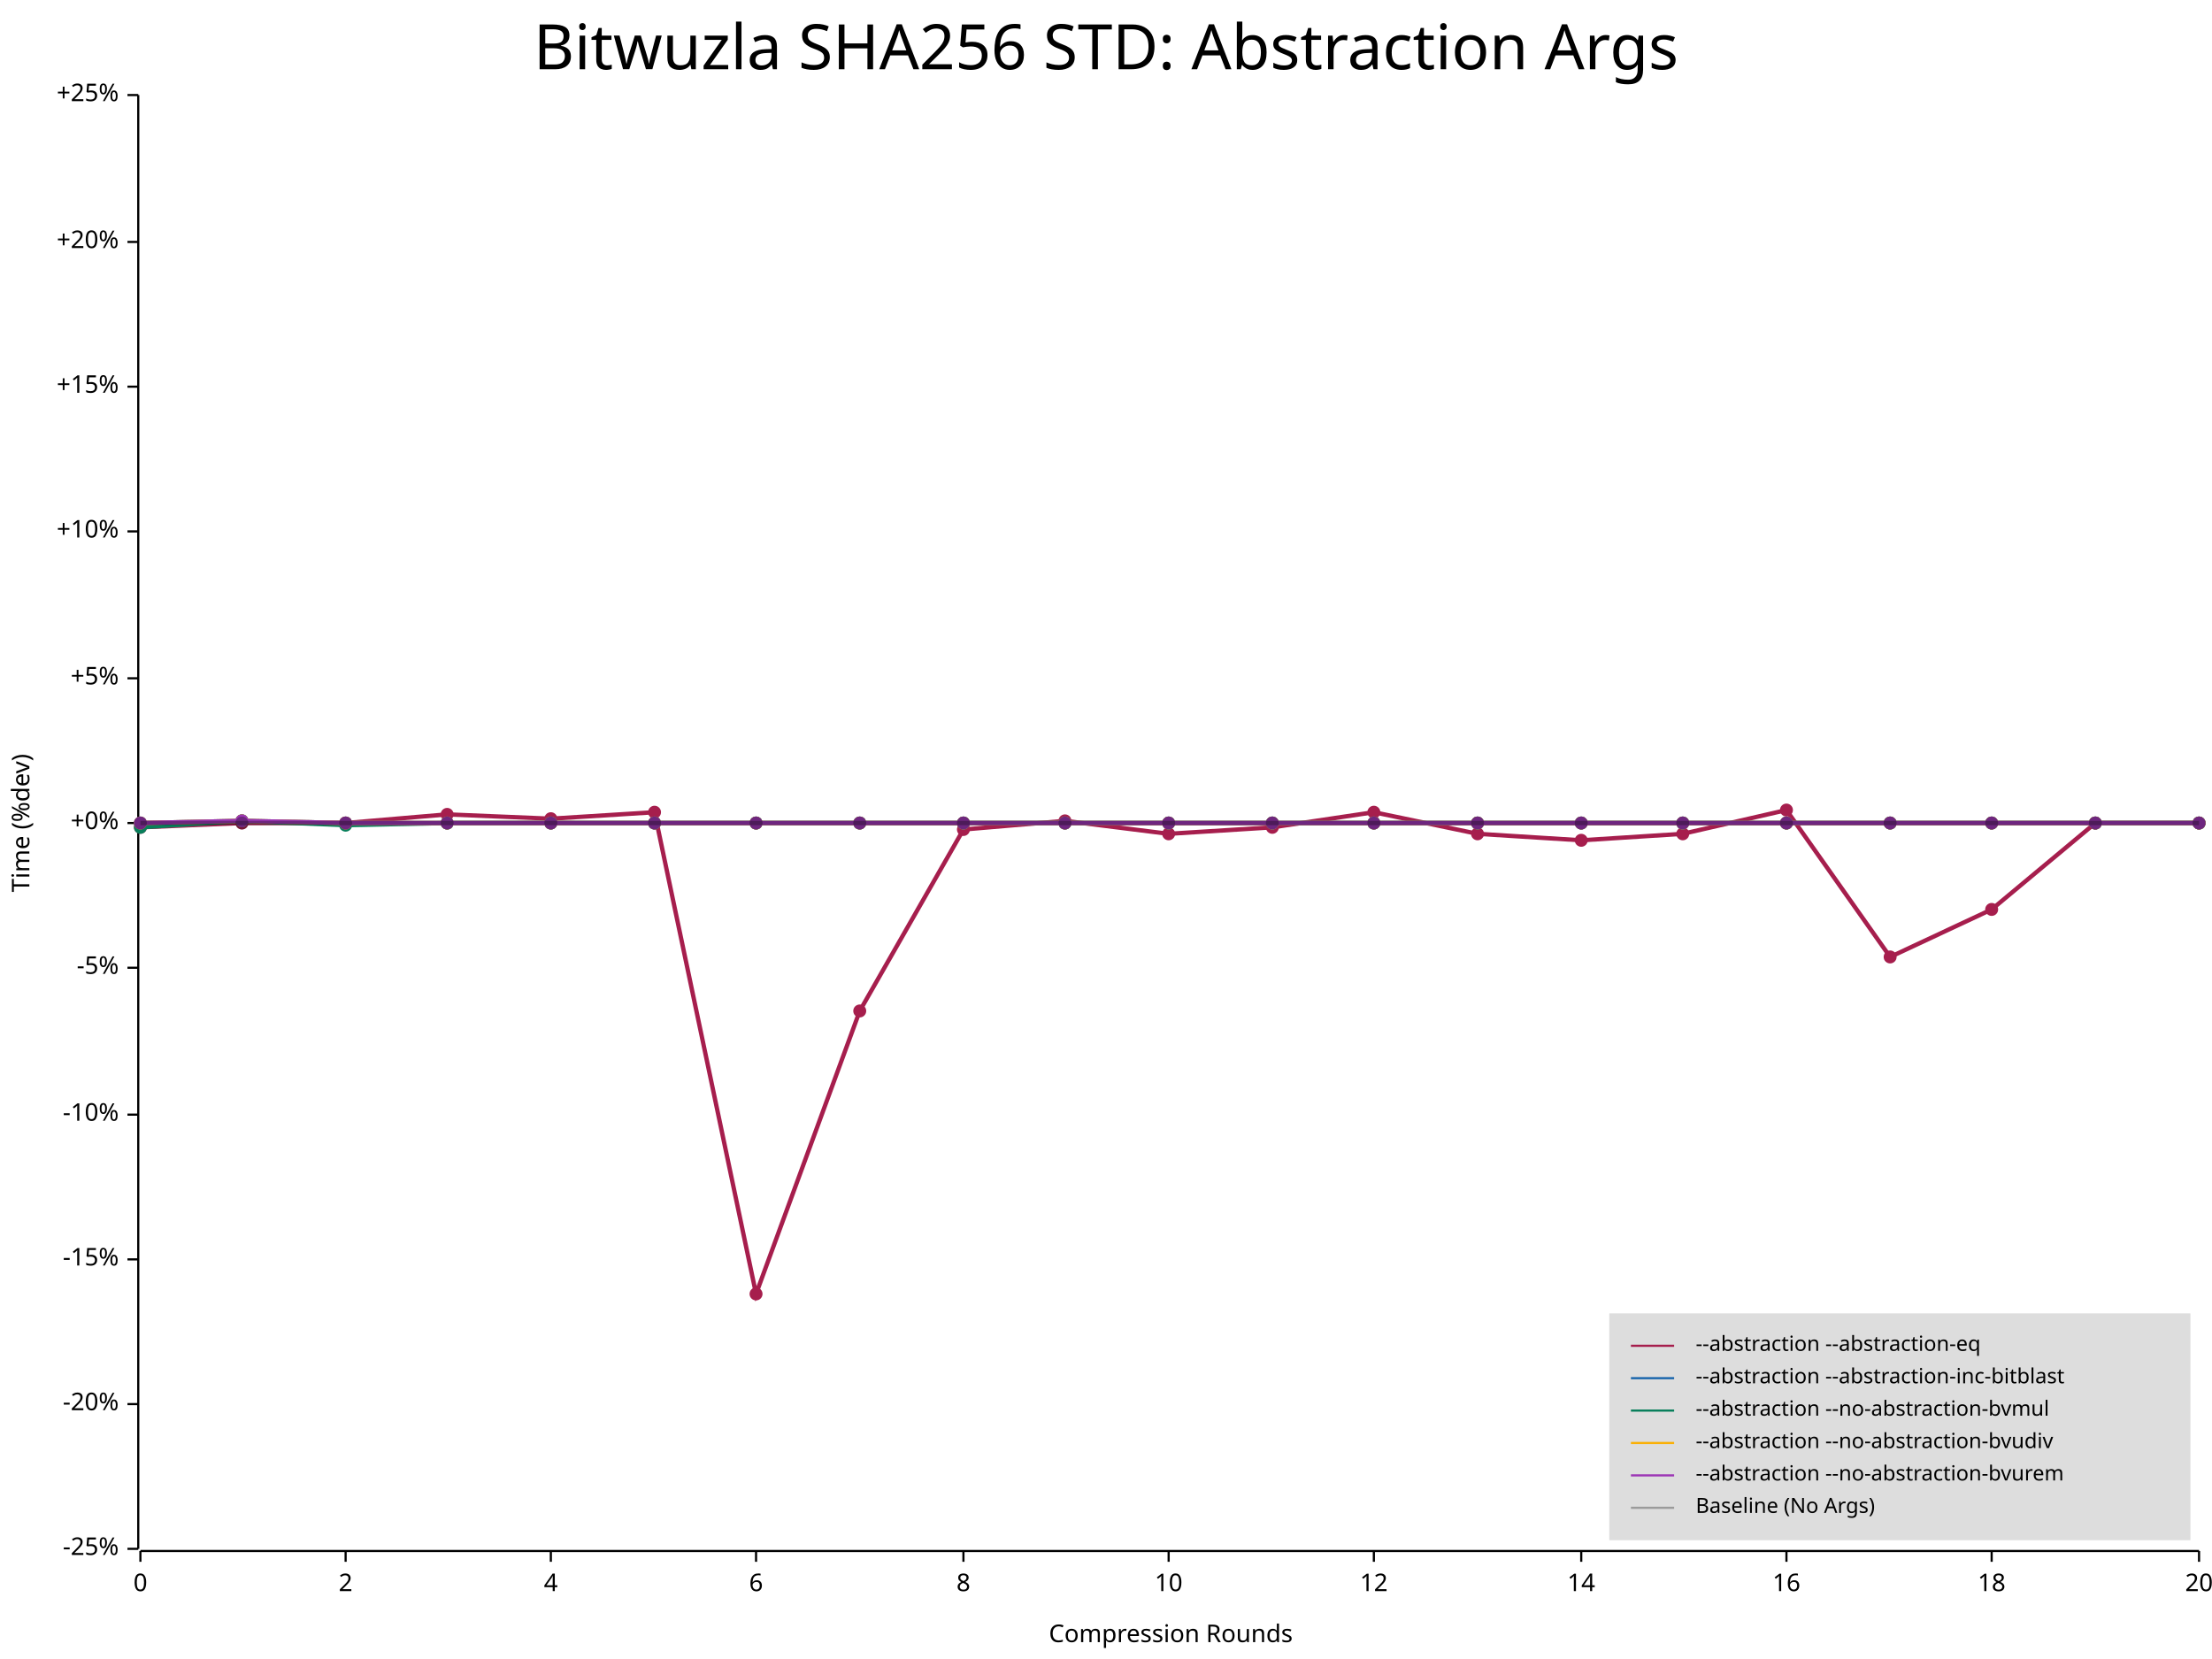
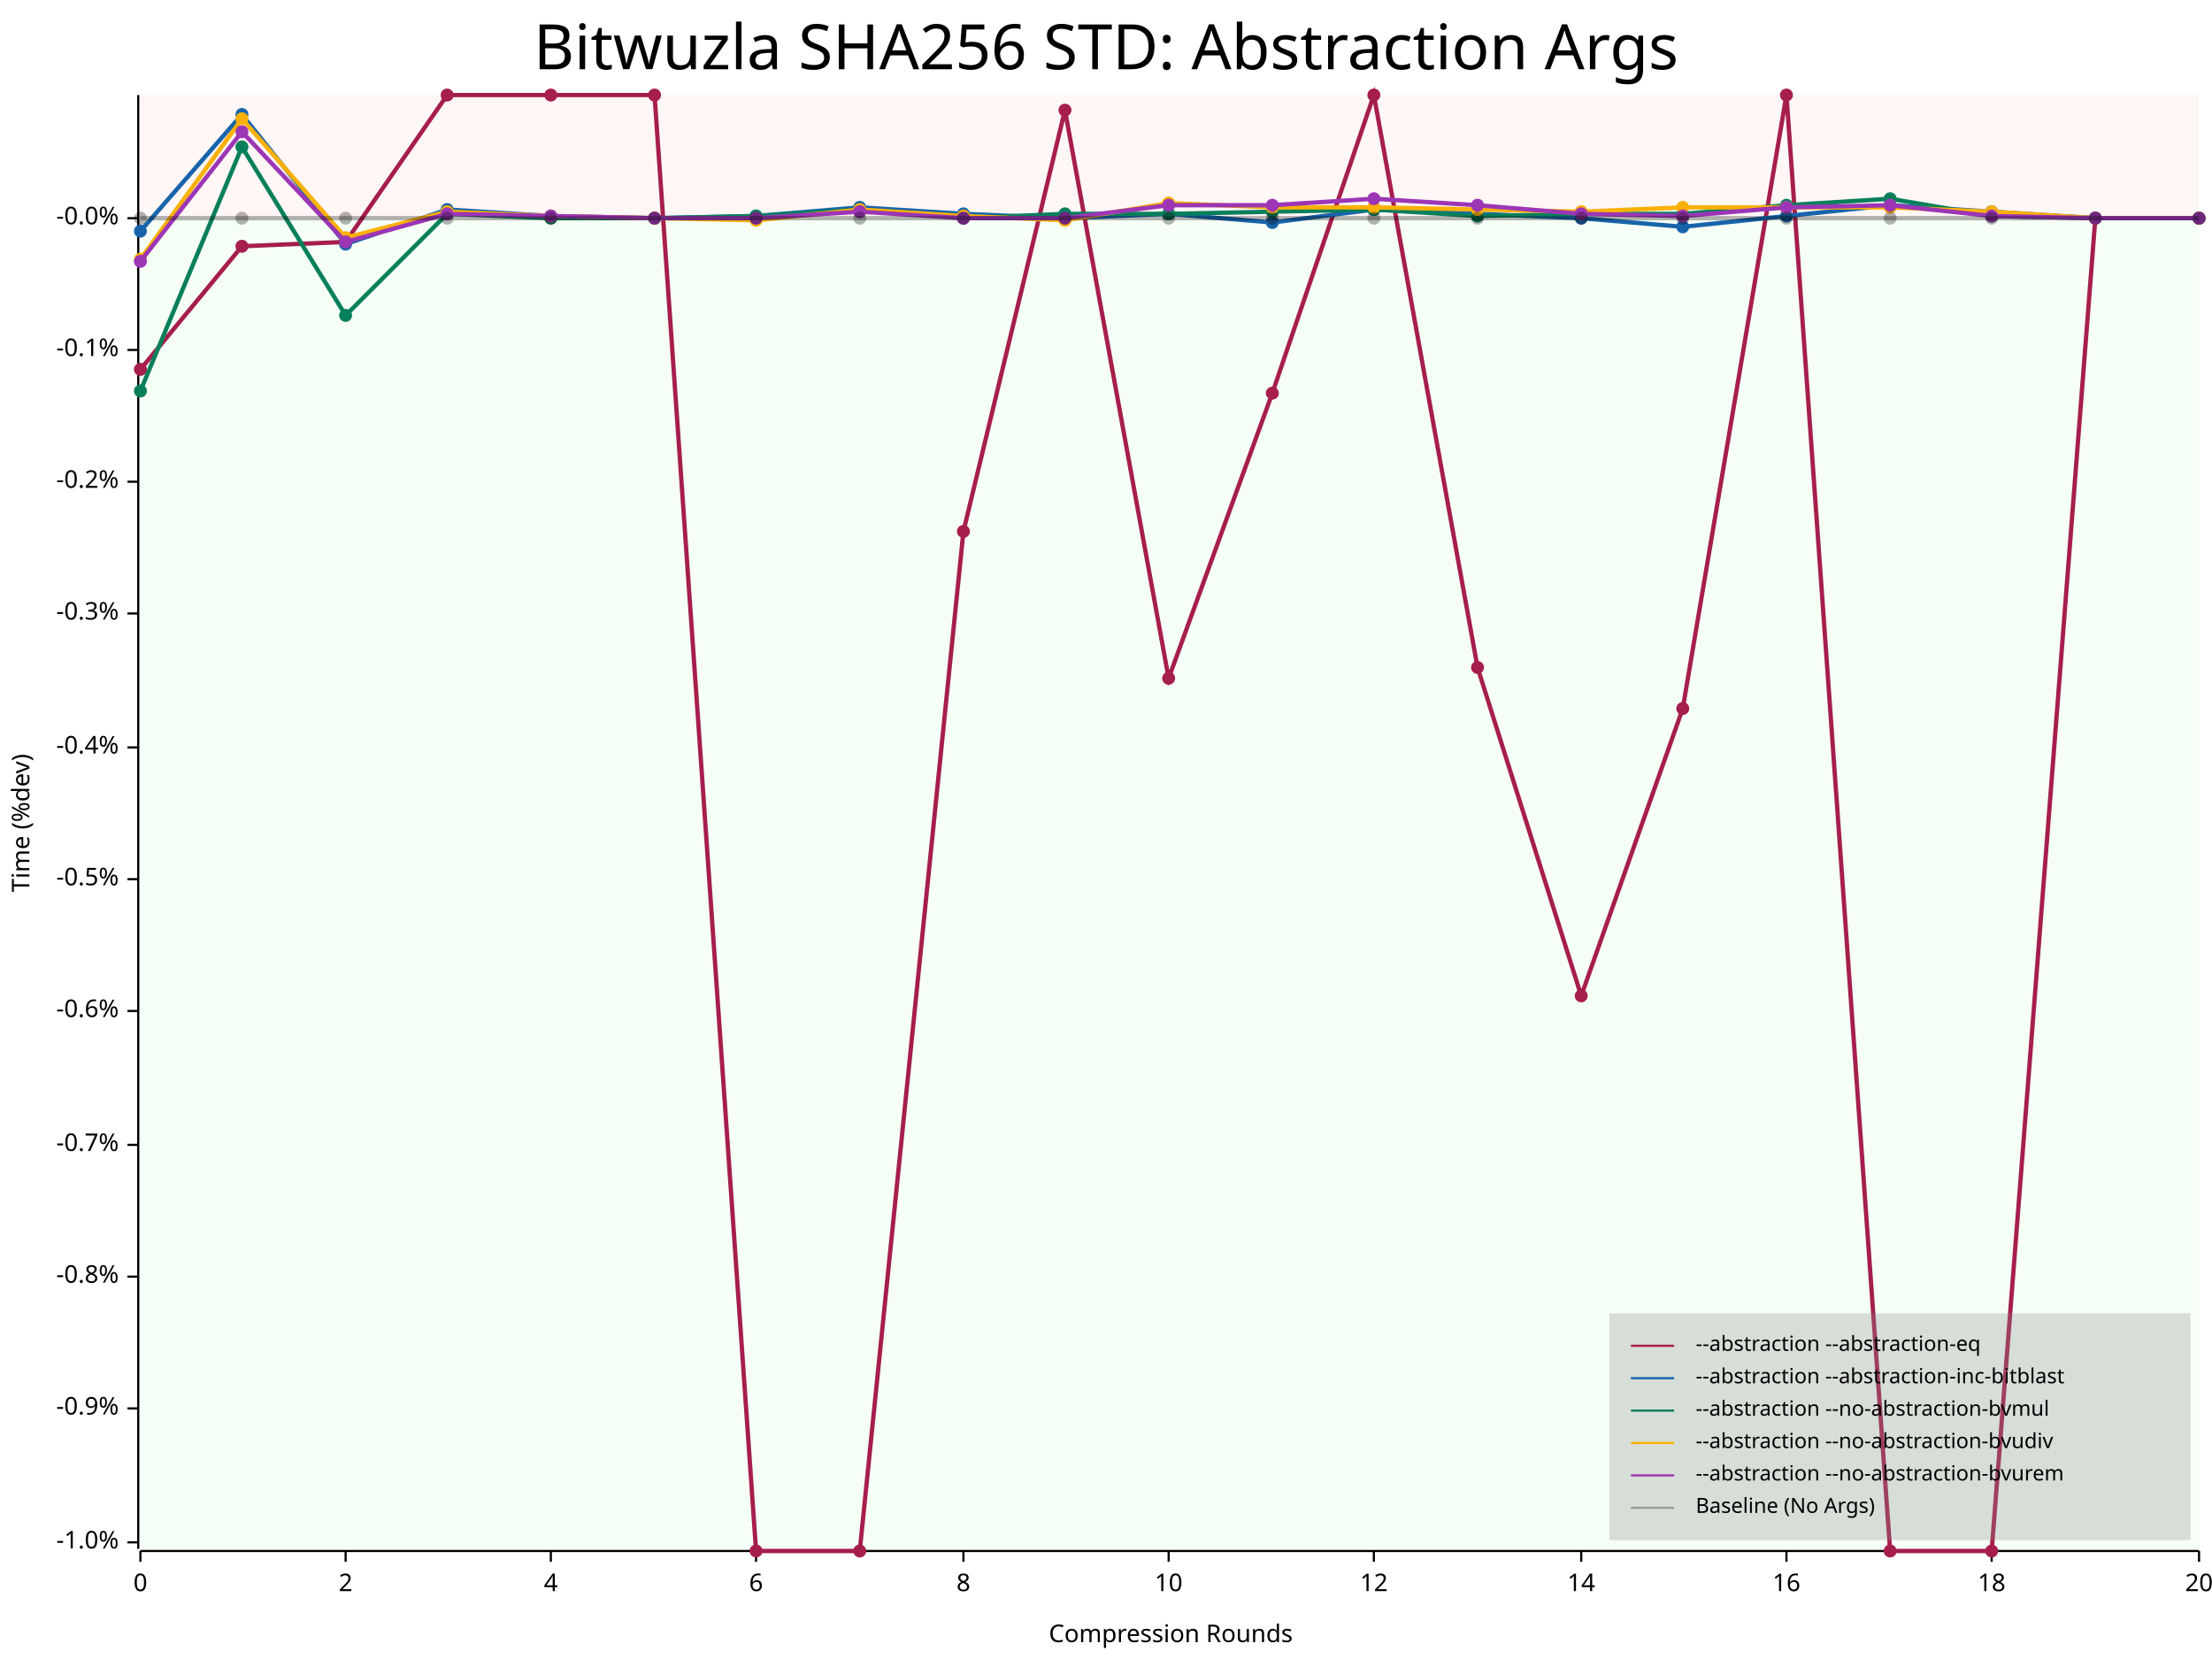
<svg xmlns="http://www.w3.org/2000/svg" width="1024" height="768" viewBox="0 0 1024 768">
  <rect x="0" y="0" width="1024" height="768" opacity="1" fill="#FFFFFF" stroke="none" />
  <text x="512" y="10" dy="0.76em" text-anchor="middle" font-family="noto sans" font-size="29.032" opacity="1" fill="#000000">
Bitwuzla SHA256 STD: Abstraction Args
</text>
+   <rect x="65" y="101" width="953" height="616" opacity="0.125" fill="#B6FFB6" stroke="none" />
+   <rect x="65" y="44" width="953" height="57" opacity="0.125" fill="#FFB6B6" stroke="none" />
  <text x="542" y="763" dy="-0.5ex" text-anchor="middle" font-family="noto sans" font-size="11.29" opacity="1" fill="#000000">
Compression Rounds
</text>
  <polyline fill="none" opacity="1" stroke="#000000" stroke-width="1" points="65,718 1018,718 " />
  <text x="65" y="728" dy="0.76em" text-anchor="middle" font-family="noto sans" font-size="11.29" opacity="1" fill="#000000">
0
</text>
  <polyline fill="none" opacity="1" stroke="#000000" stroke-width="1" points="65,718 65,723 " />
  <text x="160" y="728" dy="0.76em" text-anchor="middle" font-family="noto sans" font-size="11.29" opacity="1" fill="#000000">
2
</text>
  <polyline fill="none" opacity="1" stroke="#000000" stroke-width="1" points="160,718 160,723 " />
  <text x="255" y="728" dy="0.76em" text-anchor="middle" font-family="noto sans" font-size="11.29" opacity="1" fill="#000000">
4
</text>
  <polyline fill="none" opacity="1" stroke="#000000" stroke-width="1" points="255,718 255,723 " />
  <text x="350" y="728" dy="0.76em" text-anchor="middle" font-family="noto sans" font-size="11.29" opacity="1" fill="#000000">
6
</text>
  <polyline fill="none" opacity="1" stroke="#000000" stroke-width="1" points="350,718 350,723 " />
  <text x="446" y="728" dy="0.76em" text-anchor="middle" font-family="noto sans" font-size="11.29" opacity="1" fill="#000000">
8
</text>
  <polyline fill="none" opacity="1" stroke="#000000" stroke-width="1" points="446,718 446,723 " />
  <text x="541" y="728" dy="0.76em" text-anchor="middle" font-family="noto sans" font-size="11.29" opacity="1" fill="#000000">
10
</text>
  <polyline fill="none" opacity="1" stroke="#000000" stroke-width="1" points="541,718 541,723 " />
  <text x="636" y="728" dy="0.76em" text-anchor="middle" font-family="noto sans" font-size="11.29" opacity="1" fill="#000000">
12
</text>
  <polyline fill="none" opacity="1" stroke="#000000" stroke-width="1" points="636,718 636,723 " />
  <text x="732" y="728" dy="0.76em" text-anchor="middle" font-family="noto sans" font-size="11.29" opacity="1" fill="#000000">
14
</text>
  <polyline fill="none" opacity="1" stroke="#000000" stroke-width="1" points="732,718 732,723 " />
  <text x="827" y="728" dy="0.76em" text-anchor="middle" font-family="noto sans" font-size="11.29" opacity="1" fill="#000000">
16
</text>
  <polyline fill="none" opacity="1" stroke="#000000" stroke-width="1" points="827,718 827,723 " />
  <text x="922" y="728" dy="0.76em" text-anchor="middle" font-family="noto sans" font-size="11.29" opacity="1" fill="#000000">
18
</text>
  <polyline fill="none" opacity="1" stroke="#000000" stroke-width="1" points="922,718 922,723 " />
  <text x="1018" y="728" dy="0.76em" text-anchor="middle" font-family="noto sans" font-size="11.29" opacity="1" fill="#000000">
20
</text>
  <polyline fill="none" opacity="1" stroke="#000000" stroke-width="1" points="1018,718 1018,723 " />
  <text x="5" y="381" dy="0.76em" text-anchor="middle" font-family="noto sans" font-size="11.29" opacity="1" fill="#000000" transform="rotate(270, 5, 381)">
Time (%dev)
</text>
  <polyline fill="none" opacity="1" stroke="#000000" stroke-width="1" points="64,44 64,717 " />
-   <text x="55" y="717" dy="0.5ex" text-anchor="end" font-family="noto sans" font-size="11.29" opacity="1" fill="#000000">
- -25%
- </text>
-   <polyline fill="none" opacity="1" stroke="#000000" stroke-width="1" points="59,717 64,717 " />
-   <text x="55" y="650" dy="0.5ex" text-anchor="end" font-family="noto sans" font-size="11.29" opacity="1" fill="#000000">
- -20%
- </text>
-   <polyline fill="none" opacity="1" stroke="#000000" stroke-width="1" points="59,650 64,650 " />
-   <text x="55" y="583" dy="0.5ex" text-anchor="end" font-family="noto sans" font-size="11.29" opacity="1" fill="#000000">
- -15%
- </text>
-   <polyline fill="none" opacity="1" stroke="#000000" stroke-width="1" points="59,583 64,583 " />
-   <text x="55" y="516" dy="0.5ex" text-anchor="end" font-family="noto sans" font-size="11.29" opacity="1" fill="#000000">
- -10%
- </text>
-   <polyline fill="none" opacity="1" stroke="#000000" stroke-width="1" points="59,516 64,516 " />
-   <text x="55" y="448" dy="0.5ex" text-anchor="end" font-family="noto sans" font-size="11.29" opacity="1" fill="#000000">
- -5%
- </text>
-   <polyline fill="none" opacity="1" stroke="#000000" stroke-width="1" points="59,448 64,448 " />
-   <text x="55" y="381" dy="0.5ex" text-anchor="end" font-family="noto sans" font-size="11.29" opacity="1" fill="#000000">
- +0%
- </text>
-   <polyline fill="none" opacity="1" stroke="#000000" stroke-width="1" points="59,381 64,381 " />
-   <text x="55" y="314" dy="0.5ex" text-anchor="end" font-family="noto sans" font-size="11.29" opacity="1" fill="#000000">
- +5%
- </text>
-   <polyline fill="none" opacity="1" stroke="#000000" stroke-width="1" points="59,314 64,314 " />
-   <text x="55" y="246" dy="0.5ex" text-anchor="end" font-family="noto sans" font-size="11.29" opacity="1" fill="#000000">
- +10%
- </text>
-   <polyline fill="none" opacity="1" stroke="#000000" stroke-width="1" points="59,246 64,246 " />
-   <text x="55" y="179" dy="0.5ex" text-anchor="end" font-family="noto sans" font-size="11.29" opacity="1" fill="#000000">
- +15%
- </text>
-   <polyline fill="none" opacity="1" stroke="#000000" stroke-width="1" points="59,179 64,179 " />
-   <text x="55" y="112" dy="0.5ex" text-anchor="end" font-family="noto sans" font-size="11.29" opacity="1" fill="#000000">
- +20%
- </text>
-   <polyline fill="none" opacity="1" stroke="#000000" stroke-width="1" points="59,112 64,112 " />
-   <text x="55" y="44" dy="0.5ex" text-anchor="end" font-family="noto sans" font-size="11.29" opacity="1" fill="#000000">
- +25%
- </text>
-   <polyline fill="none" opacity="1" stroke="#000000" stroke-width="1" points="59,44 64,44 " />
-   <polyline fill="none" opacity="1" stroke="#A61E4D" stroke-width="2" points="65,383 112,381 160,381 207,377 255,379 303,376 350,599 398,468 446,384 493,380 541,386 589,383 636,376 684,386 732,389 779,386 827,375 875,443 922,421 970,381 1018,381 " />
-   <circle cx="65" cy="383" r="3" opacity="1" fill="#A61E4D" stroke="none" stroke-width="1" />
-   <circle cx="112" cy="381" r="3" opacity="1" fill="#A61E4D" stroke="none" stroke-width="1" />
-   <circle cx="160" cy="381" r="3" opacity="1" fill="#A61E4D" stroke="none" stroke-width="1" />
-   <circle cx="207" cy="377" r="3" opacity="1" fill="#A61E4D" stroke="none" stroke-width="1" />
-   <circle cx="255" cy="379" r="3" opacity="1" fill="#A61E4D" stroke="none" stroke-width="1" />
-   <circle cx="303" cy="376" r="3" opacity="1" fill="#A61E4D" stroke="none" stroke-width="1" />
-   <circle cx="350" cy="599" r="3" opacity="1" fill="#A61E4D" stroke="none" stroke-width="1" />
-   <circle cx="398" cy="468" r="3" opacity="1" fill="#A61E4D" stroke="none" stroke-width="1" />
-   <circle cx="446" cy="384" r="3" opacity="1" fill="#A61E4D" stroke="none" stroke-width="1" />
-   <circle cx="493" cy="380" r="3" opacity="1" fill="#A61E4D" stroke="none" stroke-width="1" />
-   <circle cx="541" cy="386" r="3" opacity="1" fill="#A61E4D" stroke="none" stroke-width="1" />
-   <circle cx="589" cy="383" r="3" opacity="1" fill="#A61E4D" stroke="none" stroke-width="1" />
-   <circle cx="636" cy="376" r="3" opacity="1" fill="#A61E4D" stroke="none" stroke-width="1" />
-   <circle cx="684" cy="386" r="3" opacity="1" fill="#A61E4D" stroke="none" stroke-width="1" />
-   <circle cx="732" cy="389" r="3" opacity="1" fill="#A61E4D" stroke="none" stroke-width="1" />
-   <circle cx="779" cy="386" r="3" opacity="1" fill="#A61E4D" stroke="none" stroke-width="1" />
-   <circle cx="827" cy="375" r="3" opacity="1" fill="#A61E4D" stroke="none" stroke-width="1" />
-   <circle cx="875" cy="443" r="3" opacity="1" fill="#A61E4D" stroke="none" stroke-width="1" />
-   <circle cx="922" cy="421" r="3" opacity="1" fill="#A61E4D" stroke="none" stroke-width="1" />
-   <circle cx="970" cy="381" r="3" opacity="1" fill="#A61E4D" stroke="none" stroke-width="1" />
-   <circle cx="1018" cy="381" r="3" opacity="1" fill="#A61E4D" stroke="none" stroke-width="1" />
-   <polyline fill="none" opacity="1" stroke="#1864AB" stroke-width="2" points="65,381 112,380 160,381 207,381 255,381 303,381 350,381 398,381 446,381 493,381 541,381 589,381 636,381 684,381 732,381 779,381 827,381 875,381 922,381 970,381 1018,381 " />
-   <circle cx="65" cy="381" r="3" opacity="1" fill="#1864AB" stroke="none" stroke-width="1" />
-   <circle cx="112" cy="380" r="3" opacity="1" fill="#1864AB" stroke="none" stroke-width="1" />
-   <circle cx="160" cy="381" r="3" opacity="1" fill="#1864AB" stroke="none" stroke-width="1" />
-   <circle cx="207" cy="381" r="3" opacity="1" fill="#1864AB" stroke="none" stroke-width="1" />
-   <circle cx="255" cy="381" r="3" opacity="1" fill="#1864AB" stroke="none" stroke-width="1" />
-   <circle cx="303" cy="381" r="3" opacity="1" fill="#1864AB" stroke="none" stroke-width="1" />
-   <circle cx="350" cy="381" r="3" opacity="1" fill="#1864AB" stroke="none" stroke-width="1" />
-   <circle cx="398" cy="381" r="3" opacity="1" fill="#1864AB" stroke="none" stroke-width="1" />
-   <circle cx="446" cy="381" r="3" opacity="1" fill="#1864AB" stroke="none" stroke-width="1" />
-   <circle cx="493" cy="381" r="3" opacity="1" fill="#1864AB" stroke="none" stroke-width="1" />
-   <circle cx="541" cy="381" r="3" opacity="1" fill="#1864AB" stroke="none" stroke-width="1" />
-   <circle cx="589" cy="381" r="3" opacity="1" fill="#1864AB" stroke="none" stroke-width="1" />
-   <circle cx="636" cy="381" r="3" opacity="1" fill="#1864AB" stroke="none" stroke-width="1" />
-   <circle cx="684" cy="381" r="3" opacity="1" fill="#1864AB" stroke="none" stroke-width="1" />
-   <circle cx="732" cy="381" r="3" opacity="1" fill="#1864AB" stroke="none" stroke-width="1" />
-   <circle cx="779" cy="381" r="3" opacity="1" fill="#1864AB" stroke="none" stroke-width="1" />
-   <circle cx="827" cy="381" r="3" opacity="1" fill="#1864AB" stroke="none" stroke-width="1" />
-   <circle cx="875" cy="381" r="3" opacity="1" fill="#1864AB" stroke="none" stroke-width="1" />
-   <circle cx="922" cy="381" r="3" opacity="1" fill="#1864AB" stroke="none" stroke-width="1" />
-   <circle cx="970" cy="381" r="3" opacity="1" fill="#1864AB" stroke="none" stroke-width="1" />
-   <circle cx="1018" cy="381" r="3" opacity="1" fill="#1864AB" stroke="none" stroke-width="1" />
-   <polyline fill="none" opacity="1" stroke="#087F5B" stroke-width="2" points="65,383 112,380 160,382 207,381 255,381 303,381 350,381 398,381 446,381 493,381 541,381 589,381 636,381 684,381 732,381 779,381 827,381 875,381 922,381 970,381 1018,381 " />
-   <circle cx="65" cy="383" r="3" opacity="1" fill="#087F5B" stroke="none" stroke-width="1" />
-   <circle cx="112" cy="380" r="3" opacity="1" fill="#087F5B" stroke="none" stroke-width="1" />
-   <circle cx="160" cy="382" r="3" opacity="1" fill="#087F5B" stroke="none" stroke-width="1" />
-   <circle cx="207" cy="381" r="3" opacity="1" fill="#087F5B" stroke="none" stroke-width="1" />
-   <circle cx="255" cy="381" r="3" opacity="1" fill="#087F5B" stroke="none" stroke-width="1" />
-   <circle cx="303" cy="381" r="3" opacity="1" fill="#087F5B" stroke="none" stroke-width="1" />
-   <circle cx="350" cy="381" r="3" opacity="1" fill="#087F5B" stroke="none" stroke-width="1" />
-   <circle cx="398" cy="381" r="3" opacity="1" fill="#087F5B" stroke="none" stroke-width="1" />
-   <circle cx="446" cy="381" r="3" opacity="1" fill="#087F5B" stroke="none" stroke-width="1" />
-   <circle cx="493" cy="381" r="3" opacity="1" fill="#087F5B" stroke="none" stroke-width="1" />
-   <circle cx="541" cy="381" r="3" opacity="1" fill="#087F5B" stroke="none" stroke-width="1" />
-   <circle cx="589" cy="381" r="3" opacity="1" fill="#087F5B" stroke="none" stroke-width="1" />
-   <circle cx="636" cy="381" r="3" opacity="1" fill="#087F5B" stroke="none" stroke-width="1" />
-   <circle cx="684" cy="381" r="3" opacity="1" fill="#087F5B" stroke="none" stroke-width="1" />
-   <circle cx="732" cy="381" r="3" opacity="1" fill="#087F5B" stroke="none" stroke-width="1" />
-   <circle cx="779" cy="381" r="3" opacity="1" fill="#087F5B" stroke="none" stroke-width="1" />
-   <circle cx="827" cy="381" r="3" opacity="1" fill="#087F5B" stroke="none" stroke-width="1" />
-   <circle cx="875" cy="381" r="3" opacity="1" fill="#087F5B" stroke="none" stroke-width="1" />
-   <circle cx="922" cy="381" r="3" opacity="1" fill="#087F5B" stroke="none" stroke-width="1" />
-   <circle cx="970" cy="381" r="3" opacity="1" fill="#087F5B" stroke="none" stroke-width="1" />
-   <circle cx="1018" cy="381" r="3" opacity="1" fill="#087F5B" stroke="none" stroke-width="1" />
-   <polyline fill="none" opacity="1" stroke="#FAB005" stroke-width="2" points="65,381 112,380 160,381 207,381 255,381 303,381 350,381 398,381 446,381 493,381 541,381 589,381 636,381 684,381 732,381 779,381 827,381 875,381 922,381 970,381 1018,381 " />
-   <circle cx="65" cy="381" r="3" opacity="1" fill="#FAB005" stroke="none" stroke-width="1" />
-   <circle cx="112" cy="380" r="3" opacity="1" fill="#FAB005" stroke="none" stroke-width="1" />
-   <circle cx="160" cy="381" r="3" opacity="1" fill="#FAB005" stroke="none" stroke-width="1" />
-   <circle cx="207" cy="381" r="3" opacity="1" fill="#FAB005" stroke="none" stroke-width="1" />
-   <circle cx="255" cy="381" r="3" opacity="1" fill="#FAB005" stroke="none" stroke-width="1" />
-   <circle cx="303" cy="381" r="3" opacity="1" fill="#FAB005" stroke="none" stroke-width="1" />
-   <circle cx="350" cy="381" r="3" opacity="1" fill="#FAB005" stroke="none" stroke-width="1" />
-   <circle cx="398" cy="381" r="3" opacity="1" fill="#FAB005" stroke="none" stroke-width="1" />
-   <circle cx="446" cy="381" r="3" opacity="1" fill="#FAB005" stroke="none" stroke-width="1" />
-   <circle cx="493" cy="381" r="3" opacity="1" fill="#FAB005" stroke="none" stroke-width="1" />
-   <circle cx="541" cy="381" r="3" opacity="1" fill="#FAB005" stroke="none" stroke-width="1" />
-   <circle cx="589" cy="381" r="3" opacity="1" fill="#FAB005" stroke="none" stroke-width="1" />
-   <circle cx="636" cy="381" r="3" opacity="1" fill="#FAB005" stroke="none" stroke-width="1" />
-   <circle cx="684" cy="381" r="3" opacity="1" fill="#FAB005" stroke="none" stroke-width="1" />
-   <circle cx="732" cy="381" r="3" opacity="1" fill="#FAB005" stroke="none" stroke-width="1" />
-   <circle cx="779" cy="381" r="3" opacity="1" fill="#FAB005" stroke="none" stroke-width="1" />
-   <circle cx="827" cy="381" r="3" opacity="1" fill="#FAB005" stroke="none" stroke-width="1" />
-   <circle cx="875" cy="381" r="3" opacity="1" fill="#FAB005" stroke="none" stroke-width="1" />
-   <circle cx="922" cy="381" r="3" opacity="1" fill="#FAB005" stroke="none" stroke-width="1" />
-   <circle cx="970" cy="381" r="3" opacity="1" fill="#FAB005" stroke="none" stroke-width="1" />
-   <circle cx="1018" cy="381" r="3" opacity="1" fill="#FAB005" stroke="none" stroke-width="1" />
-   <polyline fill="none" opacity="1" stroke="#9C36B5" stroke-width="2" points="65,381 112,380 160,381 207,381 255,381 303,381 350,381 398,381 446,381 493,381 541,381 589,381 636,381 684,381 732,381 779,381 827,381 875,381 922,381 970,381 1018,381 " />
-   <circle cx="65" cy="381" r="3" opacity="1" fill="#9C36B5" stroke="none" stroke-width="1" />
-   <circle cx="112" cy="380" r="3" opacity="1" fill="#9C36B5" stroke="none" stroke-width="1" />
-   <circle cx="160" cy="381" r="3" opacity="1" fill="#9C36B5" stroke="none" stroke-width="1" />
-   <circle cx="207" cy="381" r="3" opacity="1" fill="#9C36B5" stroke="none" stroke-width="1" />
-   <circle cx="255" cy="381" r="3" opacity="1" fill="#9C36B5" stroke="none" stroke-width="1" />
-   <circle cx="303" cy="381" r="3" opacity="1" fill="#9C36B5" stroke="none" stroke-width="1" />
-   <circle cx="350" cy="381" r="3" opacity="1" fill="#9C36B5" stroke="none" stroke-width="1" />
-   <circle cx="398" cy="381" r="3" opacity="1" fill="#9C36B5" stroke="none" stroke-width="1" />
-   <circle cx="446" cy="381" r="3" opacity="1" fill="#9C36B5" stroke="none" stroke-width="1" />
-   <circle cx="493" cy="381" r="3" opacity="1" fill="#9C36B5" stroke="none" stroke-width="1" />
-   <circle cx="541" cy="381" r="3" opacity="1" fill="#9C36B5" stroke="none" stroke-width="1" />
-   <circle cx="589" cy="381" r="3" opacity="1" fill="#9C36B5" stroke="none" stroke-width="1" />
-   <circle cx="636" cy="381" r="3" opacity="1" fill="#9C36B5" stroke="none" stroke-width="1" />
-   <circle cx="684" cy="381" r="3" opacity="1" fill="#9C36B5" stroke="none" stroke-width="1" />
-   <circle cx="732" cy="381" r="3" opacity="1" fill="#9C36B5" stroke="none" stroke-width="1" />
-   <circle cx="779" cy="381" r="3" opacity="1" fill="#9C36B5" stroke="none" stroke-width="1" />
-   <circle cx="827" cy="381" r="3" opacity="1" fill="#9C36B5" stroke="none" stroke-width="1" />
-   <circle cx="875" cy="381" r="3" opacity="1" fill="#9C36B5" stroke="none" stroke-width="1" />
-   <circle cx="922" cy="381" r="3" opacity="1" fill="#9C36B5" stroke="none" stroke-width="1" />
-   <circle cx="970" cy="381" r="3" opacity="1" fill="#9C36B5" stroke="none" stroke-width="1" />
-   <circle cx="1018" cy="381" r="3" opacity="1" fill="#9C36B5" stroke="none" stroke-width="1" />
-   <polyline fill="none" opacity="0.3" stroke="#000000" stroke-width="2" points="65,381 112,381 160,381 207,381 255,381 303,381 350,381 398,381 446,381 493,381 541,381 589,381 636,381 684,381 732,381 779,381 827,381 875,381 922,381 970,381 1018,381 " />
-   <circle cx="65" cy="381" r="3" opacity="0.3" fill="#000000" stroke="none" stroke-width="1" />
-   <circle cx="112" cy="381" r="3" opacity="0.3" fill="#000000" stroke="none" stroke-width="1" />
-   <circle cx="160" cy="381" r="3" opacity="0.3" fill="#000000" stroke="none" stroke-width="1" />
-   <circle cx="207" cy="381" r="3" opacity="0.3" fill="#000000" stroke="none" stroke-width="1" />
-   <circle cx="255" cy="381" r="3" opacity="0.3" fill="#000000" stroke="none" stroke-width="1" />
-   <circle cx="303" cy="381" r="3" opacity="0.3" fill="#000000" stroke="none" stroke-width="1" />
-   <circle cx="350" cy="381" r="3" opacity="0.3" fill="#000000" stroke="none" stroke-width="1" />
-   <circle cx="398" cy="381" r="3" opacity="0.3" fill="#000000" stroke="none" stroke-width="1" />
-   <circle cx="446" cy="381" r="3" opacity="0.3" fill="#000000" stroke="none" stroke-width="1" />
-   <circle cx="493" cy="381" r="3" opacity="0.3" fill="#000000" stroke="none" stroke-width="1" />
-   <circle cx="541" cy="381" r="3" opacity="0.3" fill="#000000" stroke="none" stroke-width="1" />
-   <circle cx="589" cy="381" r="3" opacity="0.3" fill="#000000" stroke="none" stroke-width="1" />
-   <circle cx="636" cy="381" r="3" opacity="0.3" fill="#000000" stroke="none" stroke-width="1" />
-   <circle cx="684" cy="381" r="3" opacity="0.3" fill="#000000" stroke="none" stroke-width="1" />
-   <circle cx="732" cy="381" r="3" opacity="0.3" fill="#000000" stroke="none" stroke-width="1" />
-   <circle cx="779" cy="381" r="3" opacity="0.3" fill="#000000" stroke="none" stroke-width="1" />
-   <circle cx="827" cy="381" r="3" opacity="0.3" fill="#000000" stroke="none" stroke-width="1" />
-   <circle cx="875" cy="381" r="3" opacity="0.3" fill="#000000" stroke="none" stroke-width="1" />
-   <circle cx="922" cy="381" r="3" opacity="0.3" fill="#000000" stroke="none" stroke-width="1" />
-   <circle cx="970" cy="381" r="3" opacity="0.3" fill="#000000" stroke="none" stroke-width="1" />
-   <circle cx="1018" cy="381" r="3" opacity="0.3" fill="#000000" stroke="none" stroke-width="1" />
+   <text x="55" y="714" dy="0.5ex" text-anchor="end" font-family="noto sans" font-size="11.29" opacity="1" fill="#000000">
+ -1.0%
+ </text>
+   <polyline fill="none" opacity="1" stroke="#000000" stroke-width="1" points="59,714 64,714 " />
+   <text x="55" y="652" dy="0.5ex" text-anchor="end" font-family="noto sans" font-size="11.29" opacity="1" fill="#000000">
+ -0.9%
+ </text>
+   <polyline fill="none" opacity="1" stroke="#000000" stroke-width="1" points="59,652 64,652 " />
+   <text x="55" y="591" dy="0.5ex" text-anchor="end" font-family="noto sans" font-size="11.29" opacity="1" fill="#000000">
+ -0.8%
+ </text>
+   <polyline fill="none" opacity="1" stroke="#000000" stroke-width="1" points="59,591 64,591 " />
+   <text x="55" y="530" dy="0.5ex" text-anchor="end" font-family="noto sans" font-size="11.29" opacity="1" fill="#000000">
+ -0.7%
+ </text>
+   <polyline fill="none" opacity="1" stroke="#000000" stroke-width="1" points="59,530 64,530 " />
+   <text x="55" y="468" dy="0.5ex" text-anchor="end" font-family="noto sans" font-size="11.29" opacity="1" fill="#000000">
+ -0.6%
+ </text>
+   <polyline fill="none" opacity="1" stroke="#000000" stroke-width="1" points="59,468 64,468 " />
+   <text x="55" y="407" dy="0.5ex" text-anchor="end" font-family="noto sans" font-size="11.29" opacity="1" fill="#000000">
+ -0.5%
+ </text>
+   <polyline fill="none" opacity="1" stroke="#000000" stroke-width="1" points="59,407 64,407 " />
+   <text x="55" y="346" dy="0.5ex" text-anchor="end" font-family="noto sans" font-size="11.29" opacity="1" fill="#000000">
+ -0.4%
+ </text>
+   <polyline fill="none" opacity="1" stroke="#000000" stroke-width="1" points="59,346 64,346 " />
+   <text x="55" y="284" dy="0.5ex" text-anchor="end" font-family="noto sans" font-size="11.29" opacity="1" fill="#000000">
+ -0.3%
+ </text>
+   <polyline fill="none" opacity="1" stroke="#000000" stroke-width="1" points="59,284 64,284 " />
+   <text x="55" y="223" dy="0.5ex" text-anchor="end" font-family="noto sans" font-size="11.29" opacity="1" fill="#000000">
+ -0.2%
+ </text>
+   <polyline fill="none" opacity="1" stroke="#000000" stroke-width="1" points="59,223 64,223 " />
+   <text x="55" y="162" dy="0.5ex" text-anchor="end" font-family="noto sans" font-size="11.29" opacity="1" fill="#000000">
+ -0.1%
+ </text>
+   <polyline fill="none" opacity="1" stroke="#000000" stroke-width="1" points="59,162 64,162 " />
+   <text x="55" y="101" dy="0.5ex" text-anchor="end" font-family="noto sans" font-size="11.29" opacity="1" fill="#000000">
+ -0.0%
+ </text>
+   <polyline fill="none" opacity="1" stroke="#000000" stroke-width="1" points="59,101 64,101 " />
+   <polyline fill="none" opacity="1" stroke="#A61E4D" stroke-width="2" points="65,171 112,114 160,112 207,44 255,44 303,44 350,718 398,718 446,246 493,51 541,314 589,182 636,44 684,309 732,461 779,328 827,44 875,718 922,718 970,101 1018,101 " />
+   <circle cx="65" cy="171" r="3" opacity="1" fill="#A61E4D" stroke="none" stroke-width="1" />
+   <circle cx="112" cy="114" r="3" opacity="1" fill="#A61E4D" stroke="none" stroke-width="1" />
+   <circle cx="160" cy="112" r="3" opacity="1" fill="#A61E4D" stroke="none" stroke-width="1" />
+   <circle cx="207" cy="44" r="3" opacity="1" fill="#A61E4D" stroke="none" stroke-width="1" />
+   <circle cx="255" cy="44" r="3" opacity="1" fill="#A61E4D" stroke="none" stroke-width="1" />
+   <circle cx="303" cy="44" r="3" opacity="1" fill="#A61E4D" stroke="none" stroke-width="1" />
+   <circle cx="350" cy="718" r="3" opacity="1" fill="#A61E4D" stroke="none" stroke-width="1" />
+   <circle cx="398" cy="718" r="3" opacity="1" fill="#A61E4D" stroke="none" stroke-width="1" />
+   <circle cx="446" cy="246" r="3" opacity="1" fill="#A61E4D" stroke="none" stroke-width="1" />
+   <circle cx="493" cy="51" r="3" opacity="1" fill="#A61E4D" stroke="none" stroke-width="1" />
+   <circle cx="541" cy="314" r="3" opacity="1" fill="#A61E4D" stroke="none" stroke-width="1" />
+   <circle cx="589" cy="182" r="3" opacity="1" fill="#A61E4D" stroke="none" stroke-width="1" />
+   <circle cx="636" cy="44" r="3" opacity="1" fill="#A61E4D" stroke="none" stroke-width="1" />
+   <circle cx="684" cy="309" r="3" opacity="1" fill="#A61E4D" stroke="none" stroke-width="1" />
+   <circle cx="732" cy="461" r="3" opacity="1" fill="#A61E4D" stroke="none" stroke-width="1" />
+   <circle cx="779" cy="328" r="3" opacity="1" fill="#A61E4D" stroke="none" stroke-width="1" />
+   <circle cx="827" cy="44" r="3" opacity="1" fill="#A61E4D" stroke="none" stroke-width="1" />
+   <circle cx="875" cy="718" r="3" opacity="1" fill="#A61E4D" stroke="none" stroke-width="1" />
+   <circle cx="922" cy="718" r="3" opacity="1" fill="#A61E4D" stroke="none" stroke-width="1" />
+   <circle cx="970" cy="101" r="3" opacity="1" fill="#A61E4D" stroke="none" stroke-width="1" />
+   <circle cx="1018" cy="101" r="3" opacity="1" fill="#A61E4D" stroke="none" stroke-width="1" />
+   <polyline fill="none" opacity="1" stroke="#1864AB" stroke-width="2" points="65,107 112,53 160,113 207,97 255,100 303,101 350,100 398,96 446,99 493,101 541,99 589,103 636,97 684,99 732,101 779,105 827,100 875,95 922,98 970,101 1018,101 " />
+   <circle cx="65" cy="107" r="3" opacity="1" fill="#1864AB" stroke="none" stroke-width="1" />
+   <circle cx="112" cy="53" r="3" opacity="1" fill="#1864AB" stroke="none" stroke-width="1" />
+   <circle cx="160" cy="113" r="3" opacity="1" fill="#1864AB" stroke="none" stroke-width="1" />
+   <circle cx="207" cy="97" r="3" opacity="1" fill="#1864AB" stroke="none" stroke-width="1" />
+   <circle cx="255" cy="100" r="3" opacity="1" fill="#1864AB" stroke="none" stroke-width="1" />
+   <circle cx="303" cy="101" r="3" opacity="1" fill="#1864AB" stroke="none" stroke-width="1" />
+   <circle cx="350" cy="100" r="3" opacity="1" fill="#1864AB" stroke="none" stroke-width="1" />
+   <circle cx="398" cy="96" r="3" opacity="1" fill="#1864AB" stroke="none" stroke-width="1" />
+   <circle cx="446" cy="99" r="3" opacity="1" fill="#1864AB" stroke="none" stroke-width="1" />
+   <circle cx="493" cy="101" r="3" opacity="1" fill="#1864AB" stroke="none" stroke-width="1" />
+   <circle cx="541" cy="99" r="3" opacity="1" fill="#1864AB" stroke="none" stroke-width="1" />
+   <circle cx="589" cy="103" r="3" opacity="1" fill="#1864AB" stroke="none" stroke-width="1" />
+   <circle cx="636" cy="97" r="3" opacity="1" fill="#1864AB" stroke="none" stroke-width="1" />
+   <circle cx="684" cy="99" r="3" opacity="1" fill="#1864AB" stroke="none" stroke-width="1" />
+   <circle cx="732" cy="101" r="3" opacity="1" fill="#1864AB" stroke="none" stroke-width="1" />
+   <circle cx="779" cy="105" r="3" opacity="1" fill="#1864AB" stroke="none" stroke-width="1" />
+   <circle cx="827" cy="100" r="3" opacity="1" fill="#1864AB" stroke="none" stroke-width="1" />
+   <circle cx="875" cy="95" r="3" opacity="1" fill="#1864AB" stroke="none" stroke-width="1" />
+   <circle cx="922" cy="98" r="3" opacity="1" fill="#1864AB" stroke="none" stroke-width="1" />
+   <circle cx="970" cy="101" r="3" opacity="1" fill="#1864AB" stroke="none" stroke-width="1" />
+   <circle cx="1018" cy="101" r="3" opacity="1" fill="#1864AB" stroke="none" stroke-width="1" />
+   <polyline fill="none" opacity="1" stroke="#087F5B" stroke-width="2" points="65,181 112,68 160,146 207,99 255,101 303,101 350,100 398,97 446,101 493,99 541,99 589,98 636,97 684,100 732,99 779,99 827,95 875,92 922,100 970,101 1018,101 " />
+   <circle cx="65" cy="181" r="3" opacity="1" fill="#087F5B" stroke="none" stroke-width="1" />
+   <circle cx="112" cy="68" r="3" opacity="1" fill="#087F5B" stroke="none" stroke-width="1" />
+   <circle cx="160" cy="146" r="3" opacity="1" fill="#087F5B" stroke="none" stroke-width="1" />
+   <circle cx="207" cy="99" r="3" opacity="1" fill="#087F5B" stroke="none" stroke-width="1" />
+   <circle cx="255" cy="101" r="3" opacity="1" fill="#087F5B" stroke="none" stroke-width="1" />
+   <circle cx="303" cy="101" r="3" opacity="1" fill="#087F5B" stroke="none" stroke-width="1" />
+   <circle cx="350" cy="100" r="3" opacity="1" fill="#087F5B" stroke="none" stroke-width="1" />
+   <circle cx="398" cy="97" r="3" opacity="1" fill="#087F5B" stroke="none" stroke-width="1" />
+   <circle cx="446" cy="101" r="3" opacity="1" fill="#087F5B" stroke="none" stroke-width="1" />
+   <circle cx="493" cy="99" r="3" opacity="1" fill="#087F5B" stroke="none" stroke-width="1" />
+   <circle cx="541" cy="99" r="3" opacity="1" fill="#087F5B" stroke="none" stroke-width="1" />
+   <circle cx="589" cy="98" r="3" opacity="1" fill="#087F5B" stroke="none" stroke-width="1" />
+   <circle cx="636" cy="97" r="3" opacity="1" fill="#087F5B" stroke="none" stroke-width="1" />
+   <circle cx="684" cy="100" r="3" opacity="1" fill="#087F5B" stroke="none" stroke-width="1" />
+   <circle cx="732" cy="99" r="3" opacity="1" fill="#087F5B" stroke="none" stroke-width="1" />
+   <circle cx="779" cy="99" r="3" opacity="1" fill="#087F5B" stroke="none" stroke-width="1" />
+   <circle cx="827" cy="95" r="3" opacity="1" fill="#087F5B" stroke="none" stroke-width="1" />
+   <circle cx="875" cy="92" r="3" opacity="1" fill="#087F5B" stroke="none" stroke-width="1" />
+   <circle cx="922" cy="100" r="3" opacity="1" fill="#087F5B" stroke="none" stroke-width="1" />
+   <circle cx="970" cy="101" r="3" opacity="1" fill="#087F5B" stroke="none" stroke-width="1" />
+   <circle cx="1018" cy="101" r="3" opacity="1" fill="#087F5B" stroke="none" stroke-width="1" />
+   <polyline fill="none" opacity="1" stroke="#FAB005" stroke-width="2" points="65,120 112,55 160,110 207,98 255,100 303,101 350,102 398,97 446,100 493,102 541,94 589,96 636,96 684,97 732,98 779,96 827,96 875,96 922,98 970,101 1018,101 " />
+   <circle cx="65" cy="120" r="3" opacity="1" fill="#FAB005" stroke="none" stroke-width="1" />
+   <circle cx="112" cy="55" r="3" opacity="1" fill="#FAB005" stroke="none" stroke-width="1" />
+   <circle cx="160" cy="110" r="3" opacity="1" fill="#FAB005" stroke="none" stroke-width="1" />
+   <circle cx="207" cy="98" r="3" opacity="1" fill="#FAB005" stroke="none" stroke-width="1" />
+   <circle cx="255" cy="100" r="3" opacity="1" fill="#FAB005" stroke="none" stroke-width="1" />
+   <circle cx="303" cy="101" r="3" opacity="1" fill="#FAB005" stroke="none" stroke-width="1" />
+   <circle cx="350" cy="102" r="3" opacity="1" fill="#FAB005" stroke="none" stroke-width="1" />
+   <circle cx="398" cy="97" r="3" opacity="1" fill="#FAB005" stroke="none" stroke-width="1" />
+   <circle cx="446" cy="100" r="3" opacity="1" fill="#FAB005" stroke="none" stroke-width="1" />
+   <circle cx="493" cy="102" r="3" opacity="1" fill="#FAB005" stroke="none" stroke-width="1" />
+   <circle cx="541" cy="94" r="3" opacity="1" fill="#FAB005" stroke="none" stroke-width="1" />
+   <circle cx="589" cy="96" r="3" opacity="1" fill="#FAB005" stroke="none" stroke-width="1" />
+   <circle cx="636" cy="96" r="3" opacity="1" fill="#FAB005" stroke="none" stroke-width="1" />
+   <circle cx="684" cy="97" r="3" opacity="1" fill="#FAB005" stroke="none" stroke-width="1" />
+   <circle cx="732" cy="98" r="3" opacity="1" fill="#FAB005" stroke="none" stroke-width="1" />
+   <circle cx="779" cy="96" r="3" opacity="1" fill="#FAB005" stroke="none" stroke-width="1" />
+   <circle cx="827" cy="96" r="3" opacity="1" fill="#FAB005" stroke="none" stroke-width="1" />
+   <circle cx="875" cy="96" r="3" opacity="1" fill="#FAB005" stroke="none" stroke-width="1" />
+   <circle cx="922" cy="98" r="3" opacity="1" fill="#FAB005" stroke="none" stroke-width="1" />
+   <circle cx="970" cy="101" r="3" opacity="1" fill="#FAB005" stroke="none" stroke-width="1" />
+   <circle cx="1018" cy="101" r="3" opacity="1" fill="#FAB005" stroke="none" stroke-width="1" />
+   <polyline fill="none" opacity="1" stroke="#9C36B5" stroke-width="2" points="65,121 112,61 160,112 207,99 255,100 303,101 350,101 398,98 446,101 493,101 541,95 589,95 636,92 684,95 732,99 779,100 827,96 875,95 922,100 970,101 1018,101 " />
+   <circle cx="65" cy="121" r="3" opacity="1" fill="#9C36B5" stroke="none" stroke-width="1" />
+   <circle cx="112" cy="61" r="3" opacity="1" fill="#9C36B5" stroke="none" stroke-width="1" />
+   <circle cx="160" cy="112" r="3" opacity="1" fill="#9C36B5" stroke="none" stroke-width="1" />
+   <circle cx="207" cy="99" r="3" opacity="1" fill="#9C36B5" stroke="none" stroke-width="1" />
+   <circle cx="255" cy="100" r="3" opacity="1" fill="#9C36B5" stroke="none" stroke-width="1" />
+   <circle cx="303" cy="101" r="3" opacity="1" fill="#9C36B5" stroke="none" stroke-width="1" />
+   <circle cx="350" cy="101" r="3" opacity="1" fill="#9C36B5" stroke="none" stroke-width="1" />
+   <circle cx="398" cy="98" r="3" opacity="1" fill="#9C36B5" stroke="none" stroke-width="1" />
+   <circle cx="446" cy="101" r="3" opacity="1" fill="#9C36B5" stroke="none" stroke-width="1" />
+   <circle cx="493" cy="101" r="3" opacity="1" fill="#9C36B5" stroke="none" stroke-width="1" />
+   <circle cx="541" cy="95" r="3" opacity="1" fill="#9C36B5" stroke="none" stroke-width="1" />
+   <circle cx="589" cy="95" r="3" opacity="1" fill="#9C36B5" stroke="none" stroke-width="1" />
+   <circle cx="636" cy="92" r="3" opacity="1" fill="#9C36B5" stroke="none" stroke-width="1" />
+   <circle cx="684" cy="95" r="3" opacity="1" fill="#9C36B5" stroke="none" stroke-width="1" />
+   <circle cx="732" cy="99" r="3" opacity="1" fill="#9C36B5" stroke="none" stroke-width="1" />
+   <circle cx="779" cy="100" r="3" opacity="1" fill="#9C36B5" stroke="none" stroke-width="1" />
+   <circle cx="827" cy="96" r="3" opacity="1" fill="#9C36B5" stroke="none" stroke-width="1" />
+   <circle cx="875" cy="95" r="3" opacity="1" fill="#9C36B5" stroke="none" stroke-width="1" />
+   <circle cx="922" cy="100" r="3" opacity="1" fill="#9C36B5" stroke="none" stroke-width="1" />
+   <circle cx="970" cy="101" r="3" opacity="1" fill="#9C36B5" stroke="none" stroke-width="1" />
+   <circle cx="1018" cy="101" r="3" opacity="1" fill="#9C36B5" stroke="none" stroke-width="1" />
+   <polyline fill="none" opacity="0.3" stroke="#000000" stroke-width="2" points="65,101 112,101 160,101 207,101 255,101 303,101 350,101 398,101 446,101 493,101 541,101 589,101 636,101 684,101 732,101 779,101 827,101 875,101 922,101 970,101 1018,101 " />
+   <circle cx="65" cy="101" r="3" opacity="0.3" fill="#000000" stroke="none" stroke-width="1" />
+   <circle cx="112" cy="101" r="3" opacity="0.3" fill="#000000" stroke="none" stroke-width="1" />
+   <circle cx="160" cy="101" r="3" opacity="0.3" fill="#000000" stroke="none" stroke-width="1" />
+   <circle cx="207" cy="101" r="3" opacity="0.3" fill="#000000" stroke="none" stroke-width="1" />
+   <circle cx="255" cy="101" r="3" opacity="0.3" fill="#000000" stroke="none" stroke-width="1" />
+   <circle cx="303" cy="101" r="3" opacity="0.3" fill="#000000" stroke="none" stroke-width="1" />
+   <circle cx="350" cy="101" r="3" opacity="0.3" fill="#000000" stroke="none" stroke-width="1" />
+   <circle cx="398" cy="101" r="3" opacity="0.3" fill="#000000" stroke="none" stroke-width="1" />
+   <circle cx="446" cy="101" r="3" opacity="0.3" fill="#000000" stroke="none" stroke-width="1" />
+   <circle cx="493" cy="101" r="3" opacity="0.3" fill="#000000" stroke="none" stroke-width="1" />
+   <circle cx="541" cy="101" r="3" opacity="0.3" fill="#000000" stroke="none" stroke-width="1" />
+   <circle cx="589" cy="101" r="3" opacity="0.3" fill="#000000" stroke="none" stroke-width="1" />
+   <circle cx="636" cy="101" r="3" opacity="0.3" fill="#000000" stroke="none" stroke-width="1" />
+   <circle cx="684" cy="101" r="3" opacity="0.3" fill="#000000" stroke="none" stroke-width="1" />
+   <circle cx="732" cy="101" r="3" opacity="0.3" fill="#000000" stroke="none" stroke-width="1" />
+   <circle cx="779" cy="101" r="3" opacity="0.3" fill="#000000" stroke="none" stroke-width="1" />
+   <circle cx="827" cy="101" r="3" opacity="0.3" fill="#000000" stroke="none" stroke-width="1" />
+   <circle cx="875" cy="101" r="3" opacity="0.3" fill="#000000" stroke="none" stroke-width="1" />
+   <circle cx="922" cy="101" r="3" opacity="0.3" fill="#000000" stroke="none" stroke-width="1" />
+   <circle cx="970" cy="101" r="3" opacity="0.3" fill="#000000" stroke="none" stroke-width="1" />
+   <circle cx="1018" cy="101" r="3" opacity="0.3" fill="#000000" stroke="none" stroke-width="1" />
  <rect x="745" y="608" width="269" height="105" opacity="0.3" fill="#8C8C8C" stroke="none" />
  <text x="785" y="618" dy="0.76em" text-anchor="start" font-family="sans-serif" font-size="9.677" opacity="1" fill="#000000">
--abstraction --abstraction-eq
</text>
  <text x="785" y="633" dy="0.76em" text-anchor="start" font-family="sans-serif" font-size="9.677" opacity="1" fill="#000000">
--abstraction --abstraction-inc-bitblast
</text>
  <text x="785" y="648" dy="0.76em" text-anchor="start" font-family="sans-serif" font-size="9.677" opacity="1" fill="#000000">
--abstraction --no-abstraction-bvmul
</text>
  <text x="785" y="663" dy="0.76em" text-anchor="start" font-family="sans-serif" font-size="9.677" opacity="1" fill="#000000">
--abstraction --no-abstraction-bvudiv
</text>
  <text x="785" y="678" dy="0.76em" text-anchor="start" font-family="sans-serif" font-size="9.677" opacity="1" fill="#000000">
--abstraction --no-abstraction-bvurem
</text>
  <text x="785" y="693" dy="0.76em" text-anchor="start" font-family="sans-serif" font-size="9.677" opacity="1" fill="#000000">
Baseline (No Args)
</text>
  <polyline fill="none" opacity="1" stroke="#A61E4D" stroke-width="1" points="755,623 775,623 " />
  <polyline fill="none" opacity="1" stroke="#1864AB" stroke-width="1" points="755,638 775,638 " />
  <polyline fill="none" opacity="1" stroke="#087F5B" stroke-width="1" points="755,653 775,653 " />
  <polyline fill="none" opacity="1" stroke="#FAB005" stroke-width="1" points="755,668 775,668 " />
  <polyline fill="none" opacity="1" stroke="#9C36B5" stroke-width="1" points="755,683 775,683 " />
  <polyline fill="none" opacity="0.3" stroke="#000000" stroke-width="1" points="755,698 775,698 " />
</svg>
